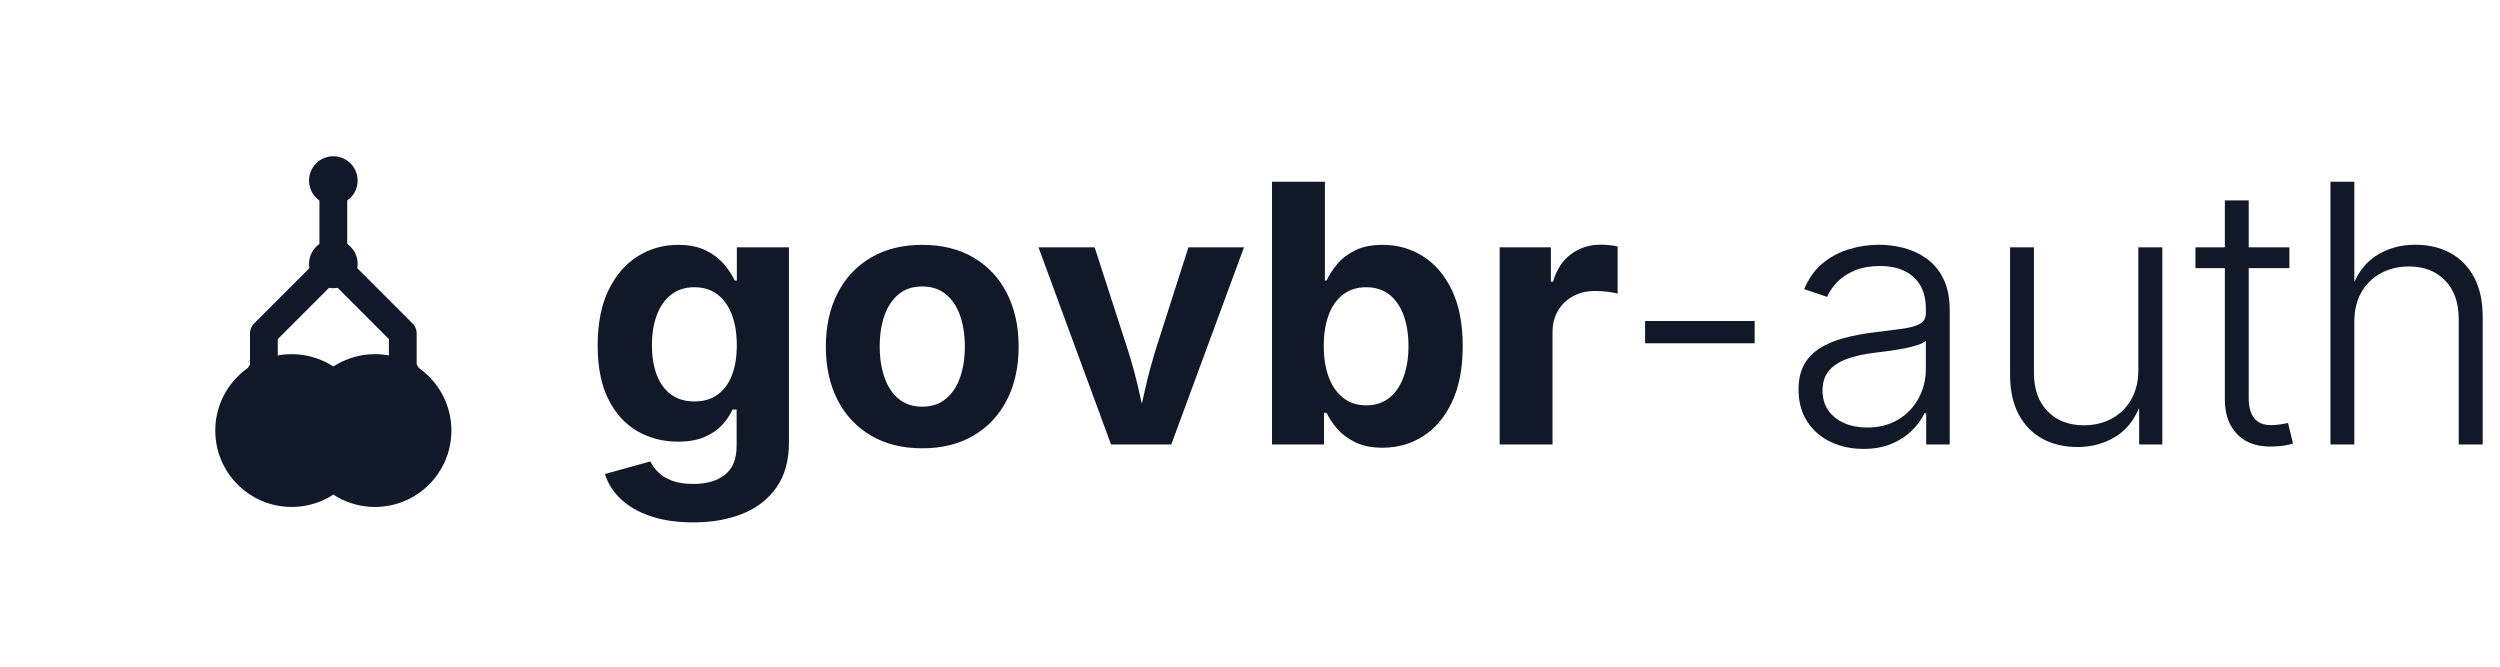
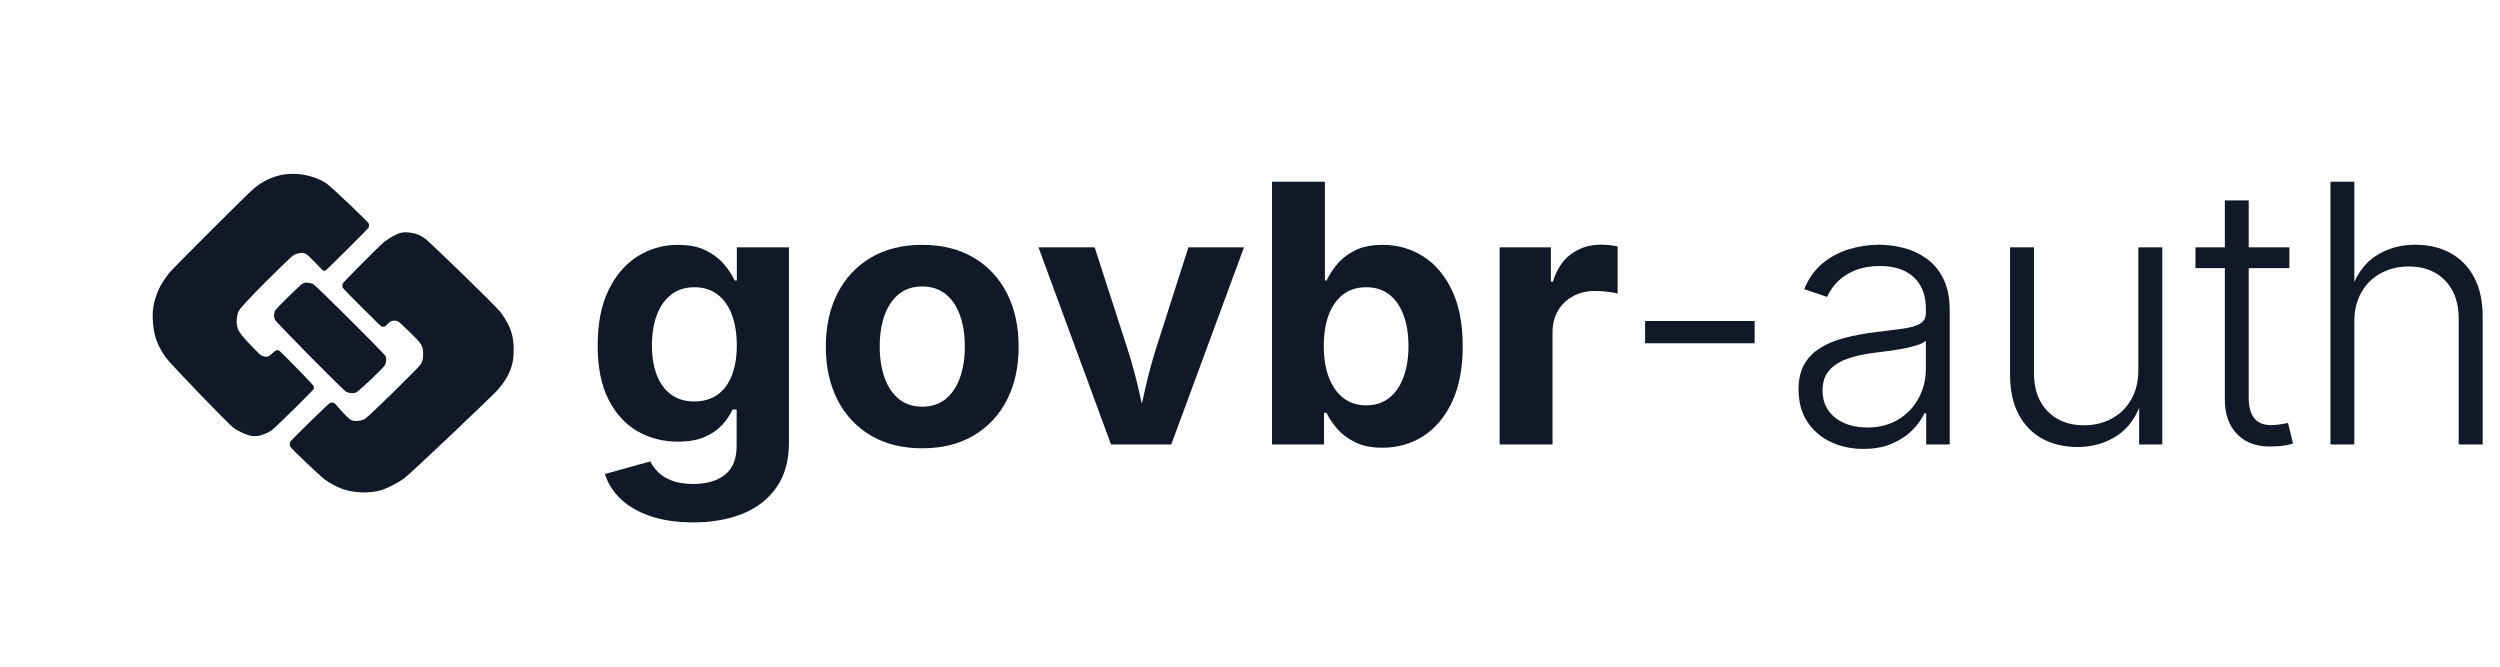
<svg xmlns="http://www.w3.org/2000/svg" viewBox="0 0 360 96" role="img" aria-labelledby="title desc">
  <g transform="translate(16 16)">
-     <g fill="none" stroke="#111827" stroke-width="4" stroke-linejoin="round">
-       <path d="M 32 10 V 22 L 22 32 V 38" />
-       <path d="M 32 22 L 42 32 V 38" />
-     </g>
-     <g fill="#111827">
-       <circle cx="32" cy="10" r="3.5" />
-       <circle cx="32" cy="22" r="3.5" />
-       <circle cx="22" cy="38" r="2.5" />
-       <circle cx="42" cy="38" r="2.5" />
-     </g>
-     <circle cx="26" cy="46" r="11" fill="#111827" />
-     <circle cx="38" cy="46" r="11" fill="#111827" />
+     <path d="M 41.78 17.51 C 42.43 17.38 43.23 17.49 43.76 17.64 C 44.30 17.78 44.80 18.06 45.25 18.38 C 45.70 18.70 55.44 28.06 56.14 29.03 C 56.85 30.00 57.46 31.09 57.75 32.25 C 58.05 33.41 57.99 35.06 57.88 35.84 C 57.76 36.61 57.49 37.37 57.13 38.07 C 56.78 38.77 56.21 39.52 55.65 40.17 C 55.09 40.82 43.10 52.25 42.15 52.92 C 41.20 53.60 39.77 54.29 39.06 54.53 C 38.34 54.77 37.49 54.87 36.83 54.90 C 36.17 54.94 35.48 54.88 34.85 54.78 C 34.22 54.68 33.58 54.53 32.99 54.29 C 32.40 54.05 31.45 53.55 30.76 53.05 C 30.08 52.54 25.91 48.57 25.81 48.34 C 25.71 48.12 25.71 47.83 25.81 47.60 C 25.91 47.37 31.31 42.11 31.50 42.03 C 31.70 41.95 31.93 41.95 32.12 42.03 C 32.31 42.11 34.02 44.29 34.60 44.50 C 35.18 44.72 35.89 44.63 36.46 44.38 C 37.02 44.13 44.33 36.84 44.50 36.58 C 44.68 36.32 44.81 36.02 44.88 35.71 C 44.94 35.41 44.96 34.59 44.88 34.23 C 44.79 33.87 44.60 33.54 44.38 33.24 C 44.16 32.94 41.59 30.39 41.29 30.27 C 40.98 30.14 40.60 30.15 40.30 30.27 C 39.99 30.38 39.58 30.95 39.43 31.01 C 39.27 31.07 39.09 31.07 38.93 31.01 C 38.78 30.95 33.44 25.63 33.36 25.44 C 33.28 25.25 33.28 25.01 33.36 24.82 C 33.44 24.63 38.72 19.28 39.43 18.75 C 40.14 18.23 41.13 17.65 41.78 17.51 Z" fill="#111827" />
+     <path d="M 25.07 9.10 C 25.92 8.99 27.07 9.01 28.04 9.22 C 29.01 9.42 30.02 9.79 30.89 10.33 C 31.75 10.88 36.99 15.96 37.08 16.15 C 37.16 16.34 37.16 16.58 37.08 16.77 C 37.00 16.96 31.00 22.91 30.89 22.96 C 30.77 23.01 30.63 23.01 30.51 22.96 C 30.40 22.92 28.43 20.65 27.91 20.49 C 27.40 20.32 26.79 20.49 26.30 20.73 C 25.82 20.98 18.73 27.99 18.38 28.78 C 18.03 29.58 17.98 30.56 18.26 31.38 C 18.54 32.20 20.75 34.37 20.98 34.60 C 21.21 34.83 21.46 35.10 21.72 35.22 C 21.99 35.34 22.31 35.42 22.59 35.34 C 22.87 35.27 23.55 34.53 23.70 34.48 C 23.86 34.42 24.05 34.41 24.20 34.48 C 24.35 34.54 29.09 39.40 29.15 39.55 C 29.21 39.71 29.22 39.90 29.15 40.05 C 29.09 40.20 23.61 45.64 23.09 45.99 C 22.56 46.34 21.80 46.64 21.35 46.73 C 20.91 46.82 20.43 46.83 19.99 46.73 C 19.55 46.63 18.34 46.13 17.64 45.62 C 16.93 45.11 8.50 36.37 7.86 35.47 C 7.22 34.56 6.68 33.56 6.37 32.50 C 6.06 31.43 5.93 29.92 6.00 28.90 C 6.07 27.89 6.35 26.87 6.74 25.93 C 7.14 24.99 7.72 24.13 8.35 23.33 C 8.99 22.53 19.84 11.73 20.49 11.20 C 21.14 10.67 21.83 10.19 22.59 9.84 C 23.35 9.49 24.21 9.20 25.07 9.10 Z" fill="#111827" />
+     <path d="M 28.04 24.70 C 28.26 24.68 28.82 24.76 29.15 24.94 C 29.49 25.13 39.41 34.95 39.55 35.34 C 39.69 35.73 39.61 36.21 39.43 36.58 C 39.25 36.95 35.65 40.39 35.22 40.54 C 34.79 40.69 34.27 40.61 33.86 40.42 C 33.44 40.22 23.74 30.40 23.58 30.02 C 23.42 29.64 23.42 29.16 23.58 28.78 C 23.74 28.40 27.23 25.07 27.42 24.94 C 27.60 24.82 27.82 24.71 28.04 24.70 Z" fill="#111827" />
  </g>
  <path transform="translate(-12 0)" d="M111.856 75.223Q108.31 75.223 105.677 74.327Q103.043 73.431 101.389 71.857Q99.736 70.283 99.107 68.255L105.652 66.444Q106.015 67.229 106.759 67.979Q107.502 68.729 108.744 69.208Q109.985 69.687 111.829 69.687Q114.738 69.687 116.406 68.35Q118.075 67.013 118.075 64.195V58.973H117.478Q116.969 60.115 116.004 61.177Q115.038 62.239 113.476 62.919Q111.914 63.598 109.61 63.598Q106.414 63.598 103.793 62.095Q101.172 60.593 99.618 57.522Q98.065 54.452 98.065 49.762Q98.065 44.958 99.648 41.734Q101.231 38.511 103.858 36.884Q106.484 35.258 109.63 35.258Q112.029 35.258 113.646 36.063Q115.263 36.869 116.269 38.064Q117.274 39.259 117.797 40.391H118.106V35.613H125.606V63.763Q125.606 67.597 123.839 70.147Q122.073 72.696 118.972 73.959Q115.872 75.223 111.856 75.223ZM111.99 57.808Q113.949 57.808 115.308 56.847Q116.667 55.885 117.383 54.068Q118.098 52.251 118.098 49.715Q118.098 47.187 117.389 45.314Q116.679 43.442 115.32 42.401Q113.961 41.361 111.99 41.361Q109.998 41.361 108.634 42.436Q107.27 43.512 106.574 45.39Q105.878 47.269 105.878 49.715Q105.878 52.183 106.58 54.006Q107.281 55.829 108.645 56.818Q110.009 57.808 111.99 57.808Z M144.804 64.555Q140.533 64.555 137.413 62.72Q134.294 60.885 132.607 57.591Q130.92 54.297 130.92 49.93Q130.92 45.527 132.607 42.228Q134.294 38.928 137.413 37.093Q140.533 35.258 144.804 35.258Q149.086 35.258 152.198 37.093Q155.31 38.928 156.997 42.228Q158.683 45.527 158.683 49.93Q158.683 54.297 156.997 57.591Q155.31 60.885 152.198 62.72Q149.086 64.555 144.804 64.555ZM144.804 58.561Q146.837 58.561 148.203 57.431Q149.57 56.301 150.253 54.34Q150.936 52.38 150.936 49.902Q150.936 47.399 150.253 45.447Q149.57 43.495 148.203 42.373Q146.837 41.251 144.804 41.251Q142.769 41.251 141.407 42.373Q140.045 43.495 139.362 45.441Q138.679 47.387 138.679 49.902Q138.679 52.38 139.362 54.34Q140.045 56.301 141.407 57.431Q142.769 58.561 144.804 58.561Z M171.986 64.0 161.541 35.613H169.628L174.396 50.35Q175.279 53.102 175.924 55.924Q176.569 58.746 177.251 61.759H175.616Q176.284 58.746 176.923 55.931Q177.561 53.116 178.418 50.35L183.132 35.613H191.136L180.664 64.0Z M211.076 64.472Q208.768 64.472 207.166 63.689Q205.563 62.907 204.565 61.753Q203.567 60.6 203.03 59.457H202.659V64.0H195.17V26.168H202.784V40.391H203.03Q203.553 39.259 204.526 38.07Q205.499 36.88 207.103 36.069Q208.708 35.258 211.119 35.258Q214.276 35.258 216.884 36.884Q219.492 38.511 221.063 41.758Q222.633 45.005 222.633 49.855Q222.633 54.581 221.11 57.84Q219.586 61.1 216.971 62.786Q214.356 64.472 211.076 64.472ZM208.731 58.369Q210.726 58.369 212.077 57.277Q213.428 56.185 214.124 54.254Q214.82 52.323 214.82 49.832Q214.82 47.339 214.13 45.431Q213.44 43.523 212.089 42.442Q210.737 41.361 208.731 41.361Q206.774 41.361 205.408 42.407Q204.042 43.453 203.333 45.35Q202.623 47.246 202.623 49.832Q202.623 52.391 203.339 54.309Q204.054 56.228 205.426 57.298Q206.798 58.369 208.731 58.369Z M227.949 64.0V35.613H235.328V40.556H235.633Q236.407 37.932 238.247 36.583Q240.087 35.234 242.475 35.234Q243.065 35.234 243.743 35.301Q244.421 35.367 244.937 35.489V42.292Q244.432 42.118 243.462 42.009Q242.492 41.901 241.646 41.901Q239.903 41.901 238.517 42.656Q237.131 43.41 236.347 44.745Q235.563 46.079 235.563 47.844V64.0Z" fill="#111827" />
  <path transform="translate(4 0)" d="M248.669 46.227V49.426H232.893V46.227Z M264.335 64.643Q261.762 64.643 259.638 63.645Q257.514 62.646 256.253 60.725Q254.992 58.803 254.992 56.061Q254.992 53.954 255.787 52.515Q256.583 51.076 258.047 50.149Q259.511 49.223 261.513 48.685Q263.514 48.148 265.926 47.852Q268.279 47.555 269.925 47.34Q271.572 47.124 272.448 46.637Q273.324 46.15 273.324 45.092V44.432Q273.324 42.511 272.553 41.148Q271.783 39.786 270.302 39.045Q268.821 38.305 266.688 38.305Q264.665 38.305 263.142 38.927Q261.619 39.549 260.616 40.556Q259.613 41.563 259.105 42.757L255.804 41.639Q256.76 39.32 258.457 37.92Q260.154 36.519 262.283 35.88Q264.411 35.241 266.604 35.241Q268.271 35.241 270.048 35.681Q271.826 36.121 273.349 37.179Q274.872 38.237 275.816 40.078Q276.76 41.919 276.76 44.737V64.0H273.374V59.514H273.12Q272.511 60.809 271.326 61.986Q270.141 63.162 268.398 63.903Q266.654 64.643 264.335 64.643ZM264.86 61.562Q267.45 61.562 269.346 60.416Q271.242 59.269 272.283 57.339Q273.324 55.41 273.324 53.116V49.07Q272.96 49.417 272.092 49.697Q271.225 49.976 270.12 50.188Q269.016 50.399 267.903 50.547Q266.79 50.695 265.943 50.797Q263.574 51.076 261.889 51.711Q260.205 52.346 259.325 53.433Q258.445 54.521 258.445 56.214Q258.445 57.906 259.283 59.1Q260.12 60.293 261.572 60.928Q263.023 61.562 264.86 61.562Z M295.168 64.372Q292.29 64.372 290.098 63.175Q287.906 61.977 286.679 59.654Q285.452 57.331 285.452 53.979V35.613H288.888V53.725Q288.888 57.195 290.852 59.218Q292.815 61.241 296.082 61.241Q298.316 61.241 300.089 60.28Q301.863 59.32 302.891 57.53Q303.919 55.74 303.919 53.302V35.613H307.372V64.0H304.038V57.381H304.546Q303.361 61.122 300.847 62.747Q298.333 64.372 295.168 64.372Z M325.671 35.613V38.609H312.146V35.613ZM316.378 28.859H319.814V57.288Q319.814 59.404 320.758 60.39Q321.701 61.376 323.631 61.19Q323.986 61.173 324.511 61.084Q325.036 60.995 325.476 60.911L326.195 63.865Q325.645 64.051 324.964 64.157Q324.283 64.262 323.614 64.279Q320.212 64.508 318.295 62.667Q316.378 60.826 316.378 57.525Z M335.023 46.311V64.0H331.587V26.168H335.023V42.232H334.397Q335.564 38.525 338.065 36.883Q340.566 35.241 343.791 35.241Q346.677 35.241 348.865 36.438Q351.053 37.636 352.28 39.947Q353.507 42.257 353.507 45.634V64.0H350.054V45.888Q350.054 42.418 348.099 40.395Q346.144 38.372 342.877 38.372Q340.643 38.372 338.861 39.333Q337.079 40.294 336.051 42.075Q335.023 43.857 335.023 46.311Z" fill="#111827" />
</svg>
